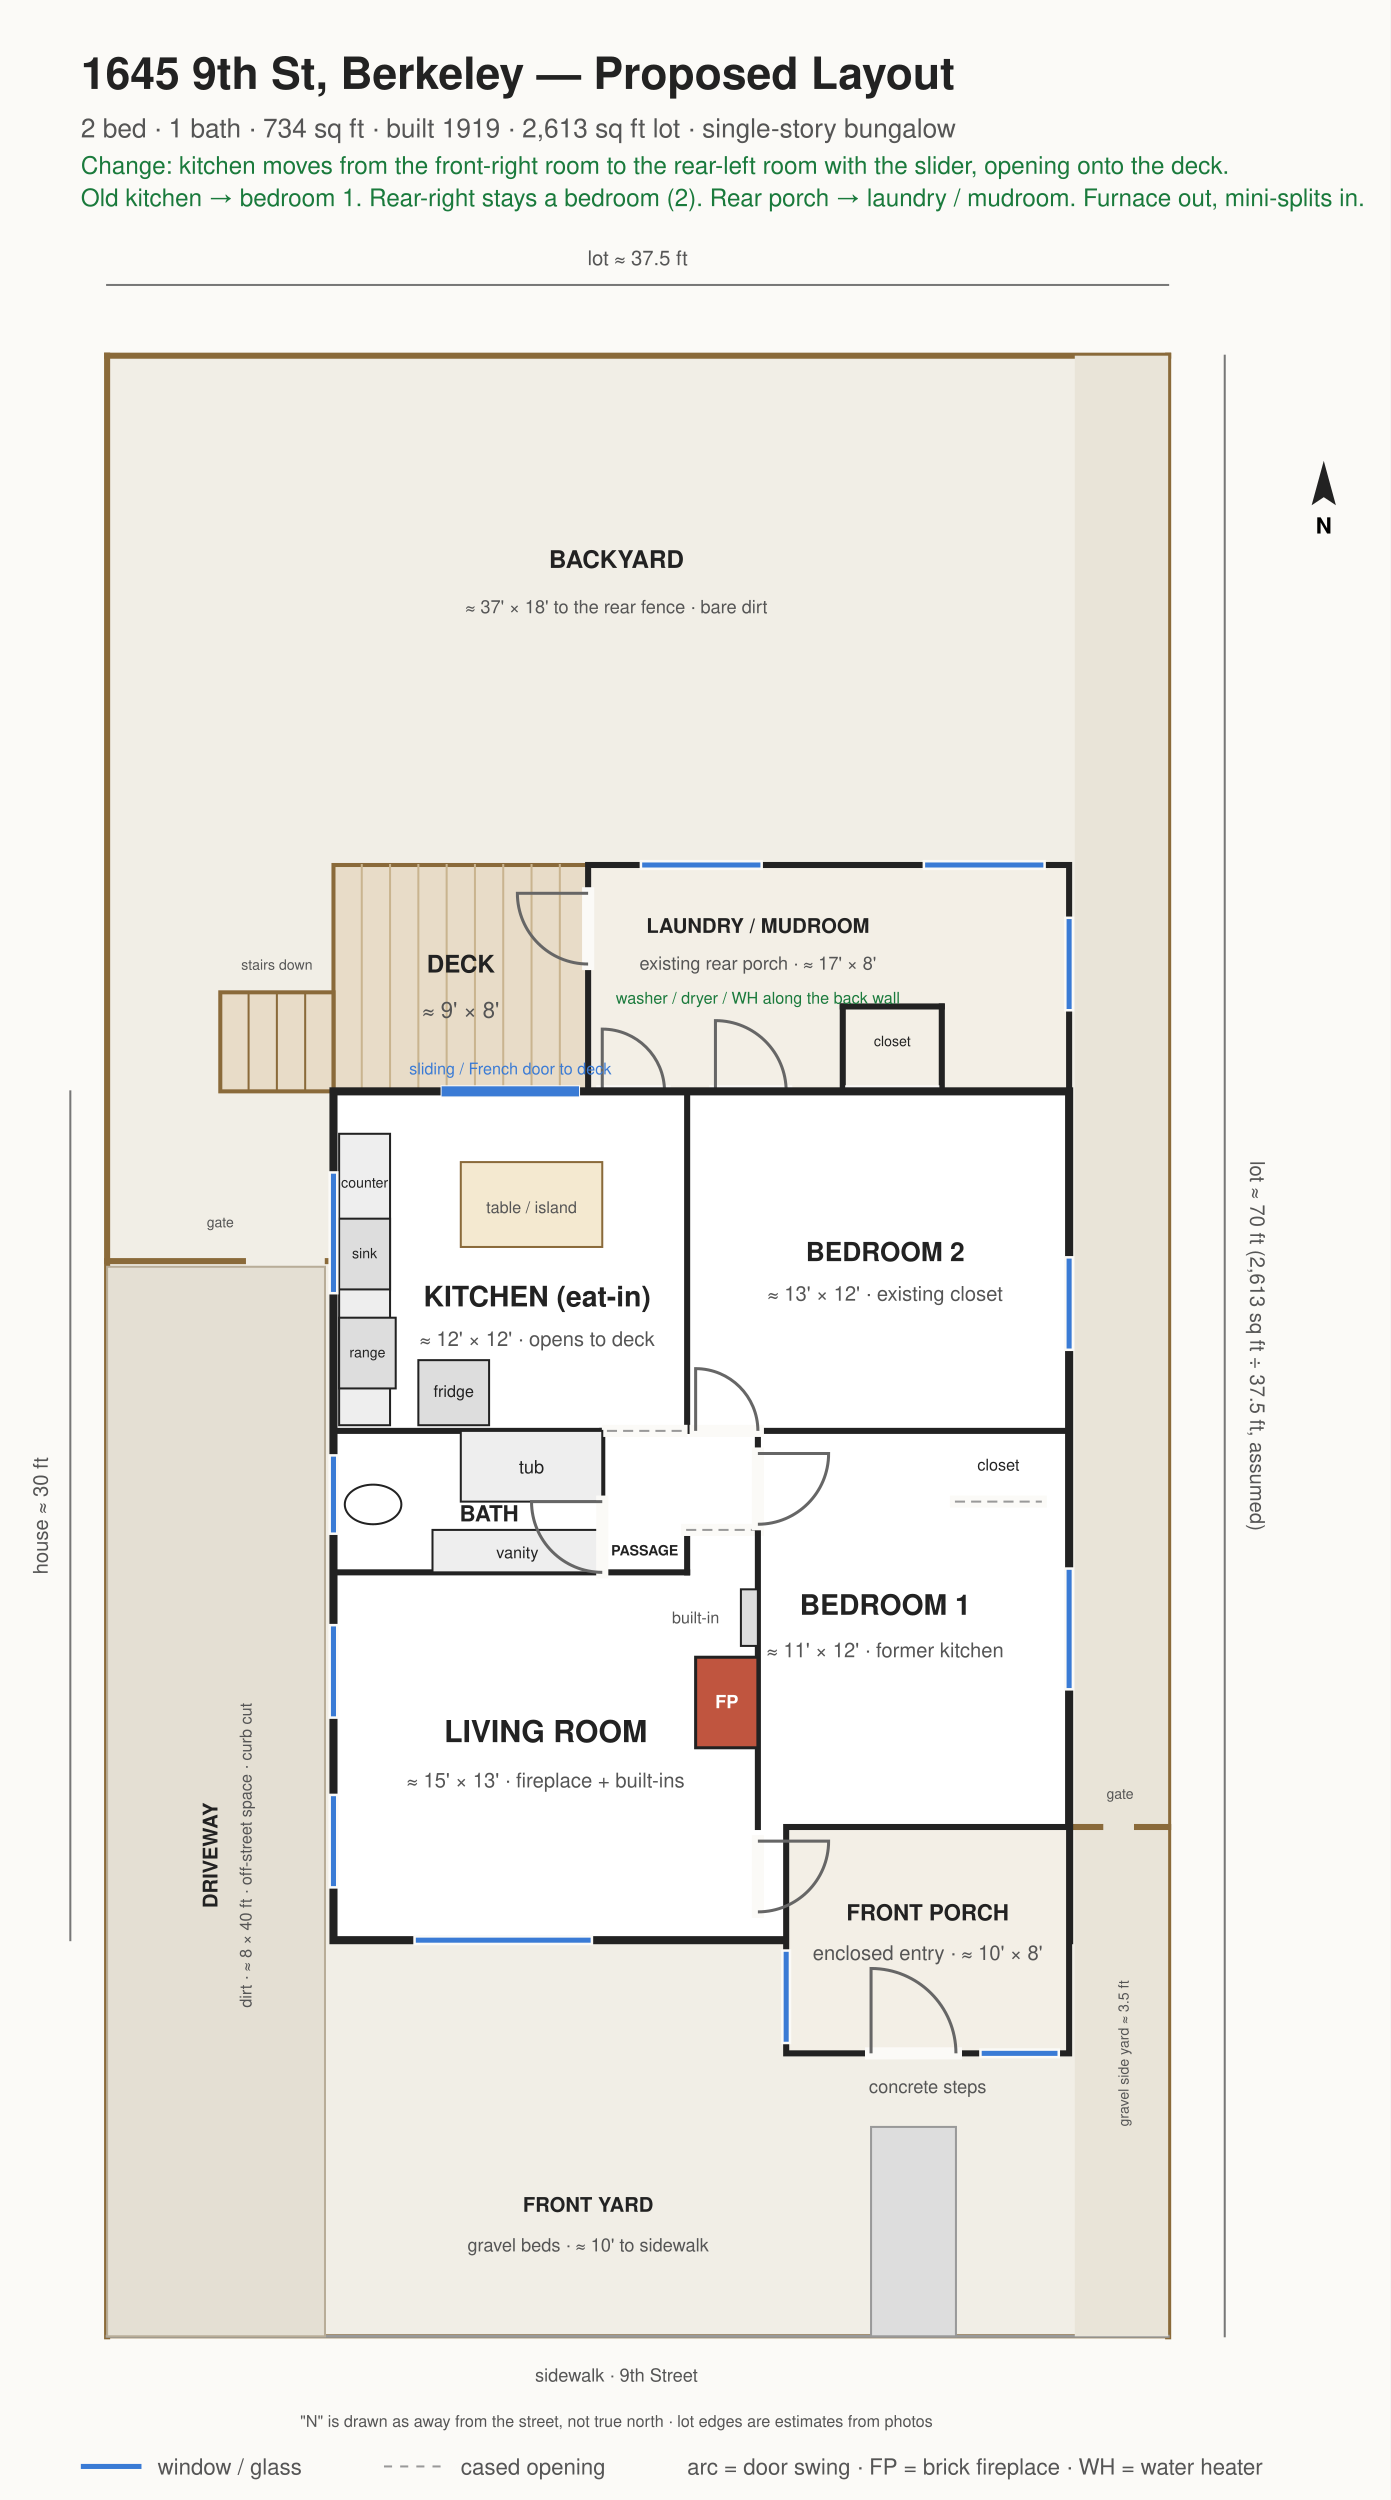
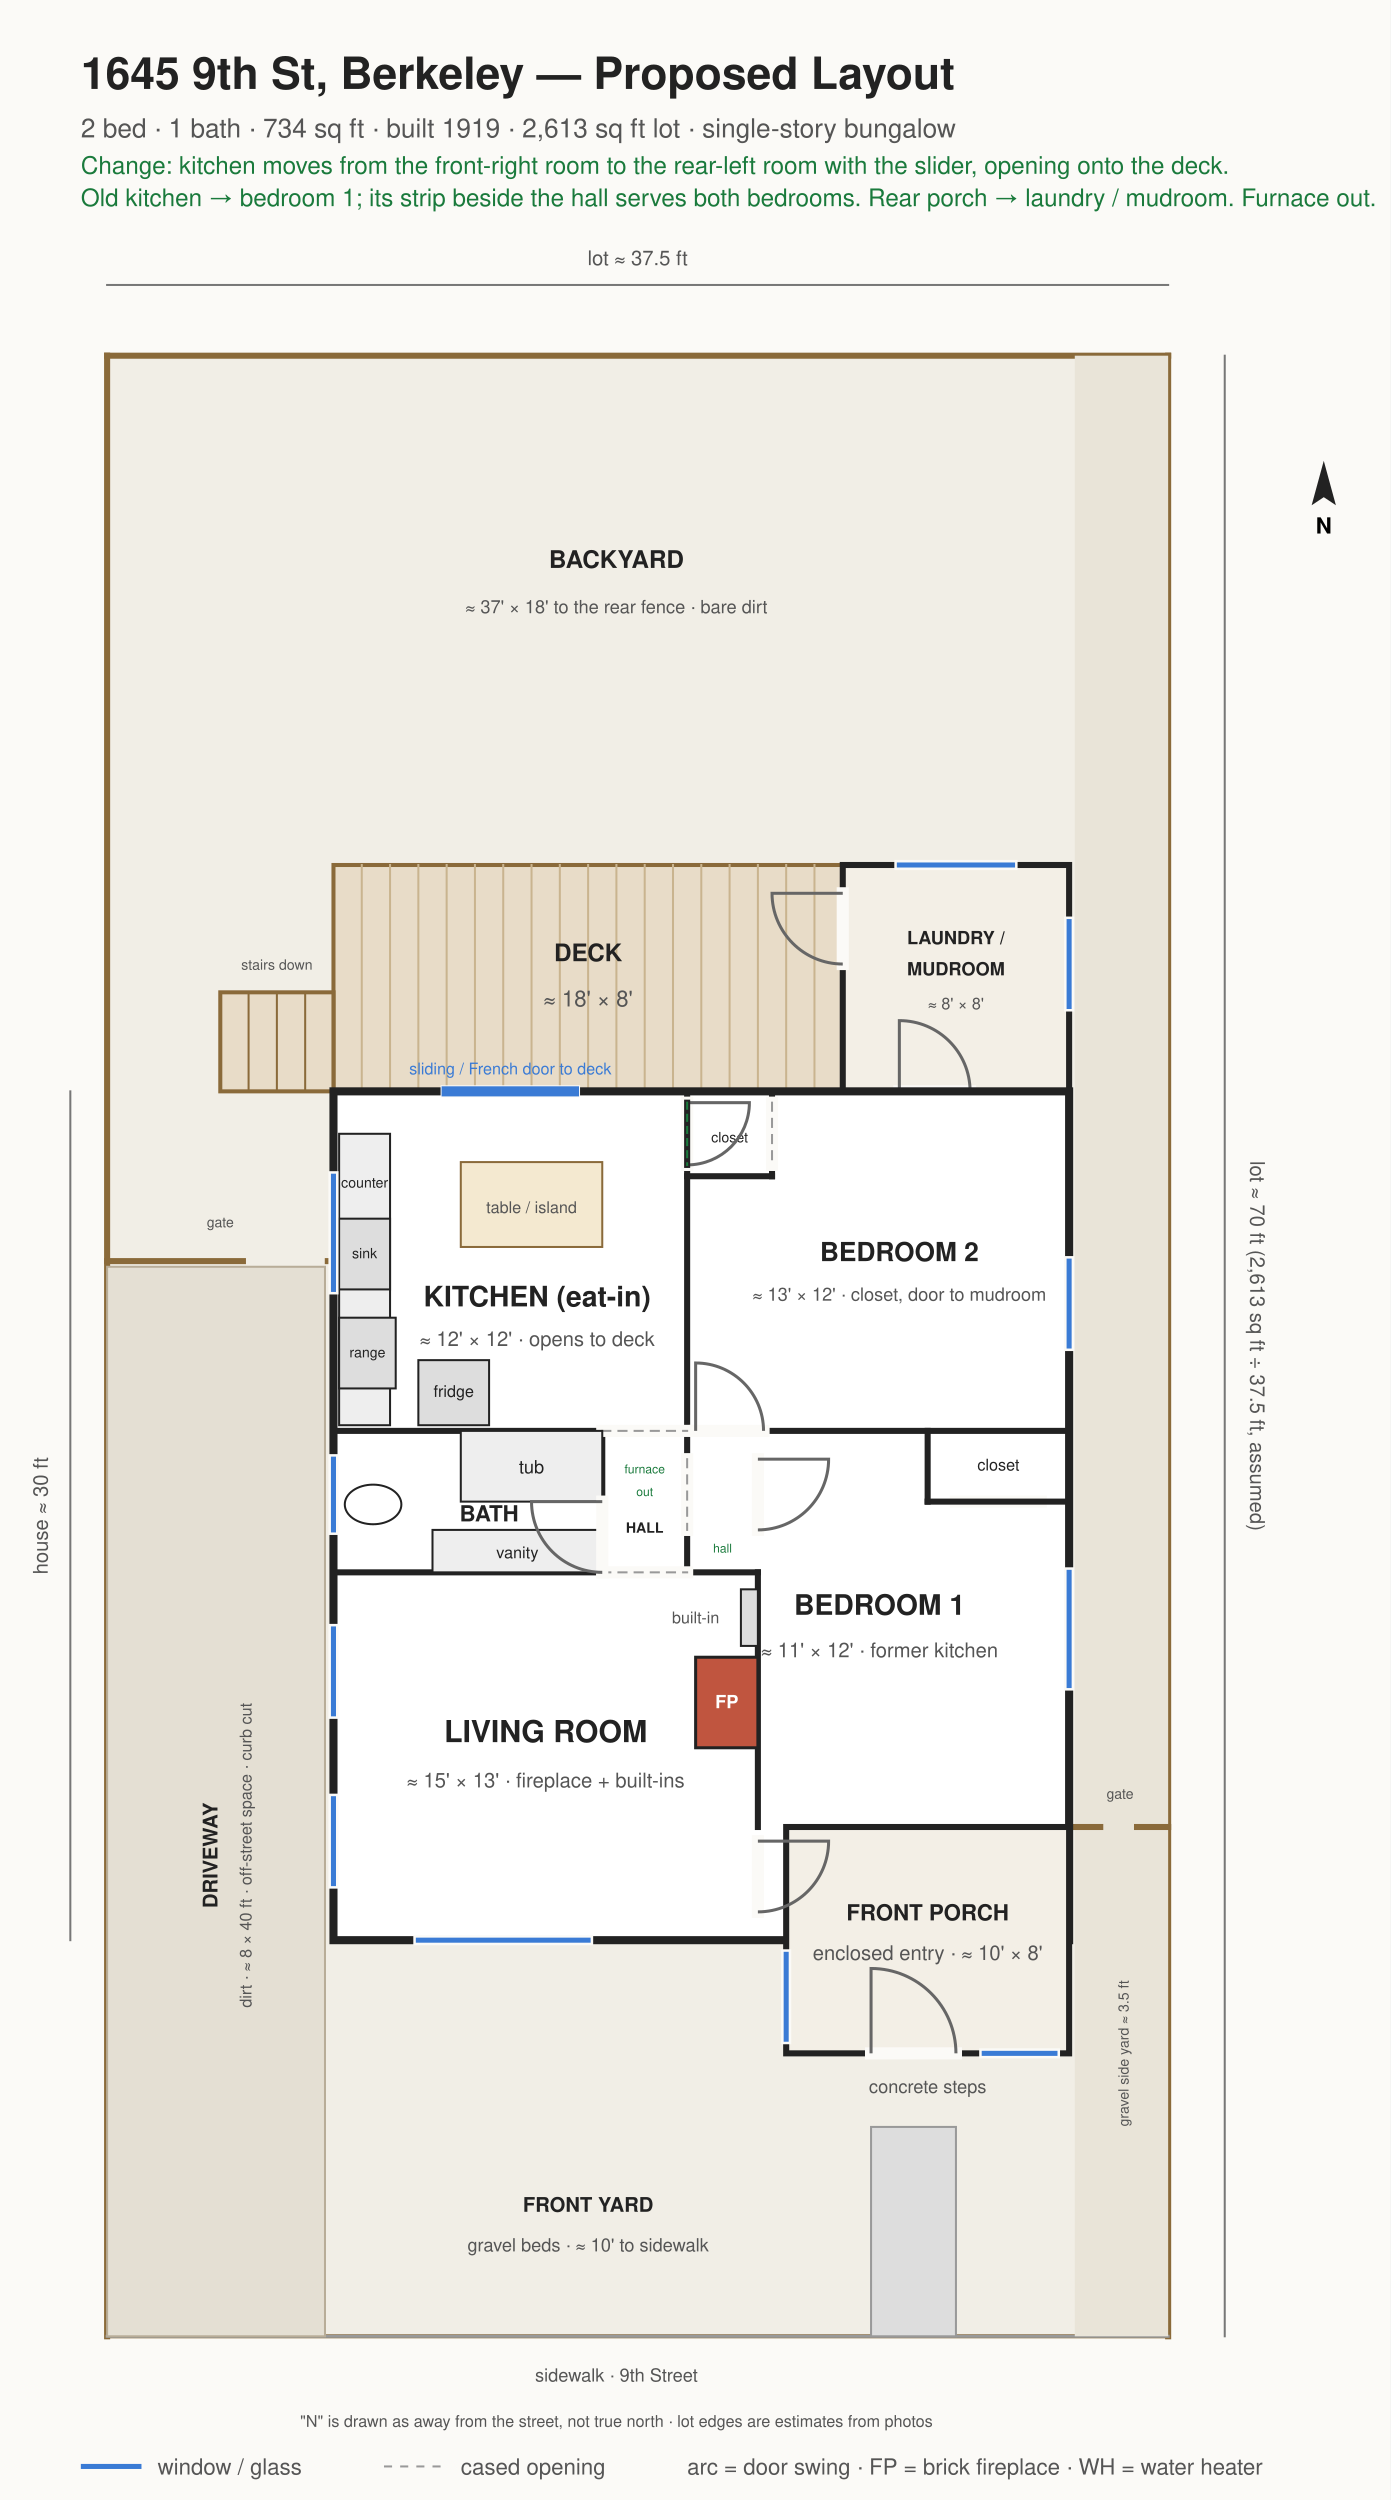
<svg xmlns="http://www.w3.org/2000/svg" width="688" height="1237" viewBox="0 0 688 1237" font-family="Helvetica, Arial, sans-serif">
  <rect width="688" height="1237" fill="#fbfaf7" />
  <text x="40" y="44" font-size="22" font-weight="bold" fill="#222">1645 9th St, Berkeley — Proposed Layout</text>
  <text x="40" y="68" font-size="13" fill="#555">2 bed · 1 bath · 734 sq ft · built 1919 · 2,613 sq ft lot · single-story bungalow</text>
  <text x="40" y="86" font-size="12" fill="#1a7a3c">Change: kitchen moves from the front-right room to the rear-left room with the slider, opening onto the deck.</text>
-   <text x="40" y="102" font-size="12" fill="#1a7a3c">Old kitchen → bedroom 1. Rear-right stays a bedroom (2). Rear porch → laundry / mudroom. Furnace out, mini-splits in.</text>
+   <text x="40" y="102" font-size="12" fill="#1a7a3c">Old kitchen → bedroom 1; its strip beside the hall serves both bedrooms. Rear porch → laundry / mudroom. Furnace out.</text>
  <rect x="53" y="176" width="525.0" height="980" fill="#f1eee6" stroke="#8a6a3a" stroke-width="2" />
  <line x1="53" y1="176" x2="578.0" y2="176" stroke="#8a6a3a" stroke-width="3" stroke-linecap="square" />
  <line x1="53" y1="176" x2="53" y2="1156" stroke="#8a6a3a" stroke-width="3" stroke-linecap="square" />
  <line x1="578.0" y1="176" x2="578.0" y2="1156" stroke="#8a6a3a" stroke-width="3" stroke-linecap="square" />
  <line x1="53" y1="1156" x2="578.0" y2="1156" stroke="#999" stroke-width="1.5" stroke-linecap="square" />
  <rect x="531.8" y="176" width="46.2" height="980" fill="#e9e4d8" stroke="none" stroke-width="0" />
  <line x1="529" y1="904" x2="544.4" y2="904" stroke="#8a6a3a" stroke-width="3" stroke-linecap="square" />
  <line x1="562.6" y1="904" x2="578.0" y2="904" stroke="#8a6a3a" stroke-width="3" stroke-linecap="square" />
  <text x="554.2" y="890" font-size="7" text-anchor="middle" fill="#555" font-weight="normal">gate</text>
  <text transform="translate(558.4,1016) rotate(-90)" font-size="7" text-anchor="middle" fill="#555">gravel side yard ≈ 3.5 ft</text>
  <line x1="53" y1="624" x2="120.2" y2="624" stroke="#8a6a3a" stroke-width="3" stroke-linecap="square" />
  <line x1="162.2" y1="624" x2="165" y2="624" stroke="#8a6a3a" stroke-width="3" stroke-linecap="square" />
  <text x="109" y="607.2" font-size="7" text-anchor="middle" fill="#555" font-weight="normal">gate</text>
  <text x="305" y="281.0" font-size="12" text-anchor="middle" fill="#222" font-weight="bold">BACKYARD</text>
  <text x="305" y="303.4" font-size="9" text-anchor="middle" fill="#555" font-weight="normal">≈ 37' × 18' to the rear fence · bare dirt</text>
  <rect x="53" y="626.8" width="107.8" height="529.2" fill="#e4dfd3" stroke="#b8ad98" stroke-width="1" />
  <text transform="translate(107.6,918) rotate(-90)" font-size="10" font-weight="bold" text-anchor="middle" fill="#222">DRIVEWAY</text>
  <text transform="translate(124.4,918) rotate(-90)" font-size="8" text-anchor="middle" fill="#555">dirt · ≈ 8 × 40 ft · off-street space · curb cut</text>
  <text x="291" y="1094.4" font-size="10" text-anchor="middle" fill="#222" font-weight="bold">FRONT YARD</text>
  <text x="291" y="1114" font-size="9" text-anchor="middle" fill="#555" font-weight="normal">gravel beds · ≈ 10' to sidewalk</text>
  <rect x="431" y="1052.4" width="42" height="103.6" fill="#ddd" stroke="#999" stroke-width="1" />
  <text x="305" y="1178.4" font-size="9" text-anchor="middle" fill="#555" font-weight="normal">sidewalk · 9th Street</text>
-   <rect x="165" y="428" width="126" height="112" fill="#e8dcc8" stroke="#8a6a3a" stroke-width="2" />
+   <rect x="165" y="428" width="252" height="112" fill="#e8dcc8" stroke="#8a6a3a" stroke-width="2" />
  <line x1="179" y1="428" x2="179" y2="540" stroke="#c9b48f" stroke-width="1" stroke-linecap="square" />
  <line x1="193" y1="428" x2="193" y2="540" stroke="#c9b48f" stroke-width="1" stroke-linecap="square" />
  <line x1="207" y1="428" x2="207" y2="540" stroke="#c9b48f" stroke-width="1" stroke-linecap="square" />
  <line x1="221" y1="428" x2="221" y2="540" stroke="#c9b48f" stroke-width="1" stroke-linecap="square" />
  <line x1="235" y1="428" x2="235" y2="540" stroke="#c9b48f" stroke-width="1" stroke-linecap="square" />
  <line x1="249" y1="428" x2="249" y2="540" stroke="#c9b48f" stroke-width="1" stroke-linecap="square" />
  <line x1="263" y1="428" x2="263" y2="540" stroke="#c9b48f" stroke-width="1" stroke-linecap="square" />
  <line x1="277" y1="428" x2="277" y2="540" stroke="#c9b48f" stroke-width="1" stroke-linecap="square" />
-   <text x="228.0" y="481.2" font-size="12" text-anchor="middle" fill="#222" font-weight="bold">DECK</text>
-   <text x="228.0" y="503.6" font-size="11" text-anchor="middle" fill="#555" font-weight="normal">≈ 9' × 8'</text>
+   <line x1="291" y1="428" x2="291" y2="540" stroke="#c9b48f" stroke-width="1" stroke-linecap="square" />
+   <line x1="305" y1="428" x2="305" y2="540" stroke="#c9b48f" stroke-width="1" stroke-linecap="square" />
+   <line x1="319" y1="428" x2="319" y2="540" stroke="#c9b48f" stroke-width="1" stroke-linecap="square" />
+   <line x1="333" y1="428" x2="333" y2="540" stroke="#c9b48f" stroke-width="1" stroke-linecap="square" />
+   <line x1="347" y1="428" x2="347" y2="540" stroke="#c9b48f" stroke-width="1" stroke-linecap="square" />
+   <line x1="361" y1="428" x2="361" y2="540" stroke="#c9b48f" stroke-width="1" stroke-linecap="square" />
+   <line x1="375" y1="428" x2="375" y2="540" stroke="#c9b48f" stroke-width="1" stroke-linecap="square" />
+   <line x1="389" y1="428" x2="389" y2="540" stroke="#c9b48f" stroke-width="1" stroke-linecap="square" />
+   <line x1="403" y1="428" x2="403" y2="540" stroke="#c9b48f" stroke-width="1" stroke-linecap="square" />
+   <text x="291" y="475.6" font-size="12" text-anchor="middle" fill="#222" font-weight="bold">DECK</text>
+   <text x="291" y="498" font-size="11" text-anchor="middle" fill="#555" font-weight="normal">≈ 18' × 8'</text>
  <rect x="109" y="491.0" width="56" height="49.0" fill="#e8dcc8" stroke="#8a6a3a" stroke-width="2" />
  <line x1="151" y1="491.0" x2="151" y2="540" stroke="#8a6a3a" stroke-width="1" stroke-linecap="square" />
  <line x1="137" y1="491.0" x2="137" y2="540" stroke="#8a6a3a" stroke-width="1" stroke-linecap="square" />
  <line x1="123" y1="491.0" x2="123" y2="540" stroke="#8a6a3a" stroke-width="1" stroke-linecap="square" />
  <text x="137" y="479.8" font-size="7" text-anchor="middle" fill="#555" font-weight="normal">stairs down</text>
-   <rect x="291" y="428" width="238" height="112" fill="#f3efe6" stroke="#222" stroke-width="3" />
-   <line x1="417" y1="498" x2="466.0" y2="498" stroke="#222" stroke-width="3" stroke-linecap="square" />
-   <line x1="417" y1="498" x2="417" y2="540" stroke="#222" stroke-width="3" stroke-linecap="square" />
-   <line x1="466.0" y1="498" x2="466.0" y2="540" stroke="#222" stroke-width="3" stroke-linecap="square" />
-   <line x1="421.2" y1="540" x2="461.8" y2="540" stroke="#fbfaf7" stroke-width="6" stroke-linecap="square" />
-   <line x1="421.2" y1="540" x2="461.8" y2="540" stroke="#999" stroke-width="1" stroke-linecap="square" stroke-dasharray="4,4" />
-   <text x="441.5" y="517.6" font-size="7" text-anchor="middle" fill="#222" font-weight="normal">closet</text>
-   <text x="375" y="461.6" font-size="10" text-anchor="middle" fill="#222" font-weight="bold">LAUNDRY / MUDROOM</text>
-   <text x="375" y="479.8" font-size="9" text-anchor="middle" fill="#555" font-weight="normal">existing rear porch · ≈ 17' × 8'</text>
-   <text x="375" y="496.6" font-size="8" text-anchor="middle" fill="#1a7a3c" font-weight="normal">washer / dryer / WH along the back wall</text>
-   <line x1="319" y1="428" x2="375" y2="428" stroke="#fbfaf7" stroke-width="5" stroke-linecap="square" />
-   <line x1="319" y1="428" x2="375" y2="428" stroke="#3a7bd5" stroke-width="2.5" stroke-linecap="square" />
-   <line x1="459" y1="428" x2="515" y2="428" stroke="#fbfaf7" stroke-width="5" stroke-linecap="square" />
-   <line x1="459" y1="428" x2="515" y2="428" stroke="#3a7bd5" stroke-width="2.5" stroke-linecap="square" />
+   <rect x="417" y="428" width="112" height="112" fill="#f3efe6" stroke="#222" stroke-width="3" />
+   <text x="473" y="467.2" font-size="9" text-anchor="middle" fill="#222" font-weight="bold">LAUNDRY /</text>
+   <text x="473" y="482.6" font-size="9" text-anchor="middle" fill="#222" font-weight="bold">MUDROOM</text>
+   <text x="473" y="499.4" font-size="8" text-anchor="middle" fill="#555" font-weight="normal">≈ 8' × 8'</text>
+   <line x1="445" y1="428" x2="501" y2="428" stroke="#fbfaf7" stroke-width="5" stroke-linecap="square" />
+   <line x1="445" y1="428" x2="501" y2="428" stroke="#3a7bd5" stroke-width="2.5" stroke-linecap="square" />
  <line x1="529" y1="456" x2="529" y2="498" stroke="#fbfaf7" stroke-width="5" stroke-linecap="square" />
  <line x1="529" y1="456" x2="529" y2="498" stroke="#3a7bd5" stroke-width="2.5" stroke-linecap="square" />
-   <line x1="291" y1="442" x2="291" y2="477.0" stroke="#fbfaf7" stroke-width="6" stroke-linecap="square" />
-   <path d="M291,442 L256.0,442 A35.0,35.0 0 0 0 291,477.0" fill="none" stroke="#666" stroke-width="1.5" />
-   <line x1="298.0" y1="540" x2="328.8" y2="540" stroke="#fbfaf7" stroke-width="6" stroke-linecap="square" />
-   <path d="M298.0,540 L298.0,509.2 A30.8,30.8 0 0 1 328.8,540" fill="none" stroke="#666" stroke-width="1.5" />
-   <line x1="354.0" y1="540" x2="389.0" y2="540" stroke="#fbfaf7" stroke-width="6" stroke-linecap="square" />
-   <path d="M354.0,540 L354.0,505.0 A35.0,35.0 0 0 1 389.0,540" fill="none" stroke="#666" stroke-width="1.5" />
+   <line x1="417" y1="442" x2="417" y2="477.0" stroke="#fbfaf7" stroke-width="6" stroke-linecap="square" />
+   <path d="M417,442 L382.0,442 A35.0,35.0 0 0 0 417,477.0" fill="none" stroke="#666" stroke-width="1.5" />
+   <line x1="445" y1="540" x2="480.0" y2="540" stroke="#fbfaf7" stroke-width="6" stroke-linecap="square" />
+   <path d="M445,540 L445,505.0 A35.0,35.0 0 0 1 480.0,540" fill="none" stroke="#666" stroke-width="1.5" />
  <rect x="165" y="540" width="364" height="420" fill="#fff" stroke="#222" stroke-width="4" />
  <rect x="389" y="904" width="140" height="112" fill="#f3efe6" stroke="#222" stroke-width="3" />
  <text x="459" y="950.2" font-size="11" text-anchor="middle" fill="#222" font-weight="bold">FRONT PORCH</text>
  <text x="459" y="969.8" font-size="10" text-anchor="middle" fill="#555" font-weight="normal">enclosed entry · ≈ 10' × 8'</text>
  <line x1="431" y1="1016" x2="473" y2="1016" stroke="#fbfaf7" stroke-width="6" stroke-linecap="square" />
  <path d="M431,1016 L431,974 A42,42 0 0 1 473,1016" fill="none" stroke="#666" stroke-width="1.5" />
  <line x1="389" y1="967.0" x2="389" y2="1009.0" stroke="#fbfaf7" stroke-width="5" stroke-linecap="square" />
  <line x1="389" y1="967.0" x2="389" y2="1009.0" stroke="#3a7bd5" stroke-width="2.5" stroke-linecap="square" />
  <line x1="487" y1="1016" x2="522.0" y2="1016" stroke="#fbfaf7" stroke-width="5" stroke-linecap="square" />
  <line x1="487" y1="1016" x2="522.0" y2="1016" stroke="#3a7bd5" stroke-width="2.5" stroke-linecap="square" />
  <text x="459" y="1035.6" font-size="9" text-anchor="middle" fill="#555" font-weight="normal">concrete steps</text>
  <line x1="340.0" y1="540" x2="340.0" y2="708" stroke="#222" stroke-width="3" stroke-linecap="square" />
  <line x1="340.0" y1="708" x2="529" y2="708" stroke="#222" stroke-width="3" stroke-linecap="square" />
-   <line x1="165" y1="708" x2="300.8" y2="708" stroke="#222" stroke-width="3" stroke-linecap="square" />
+   <line x1="165" y1="708" x2="298.0" y2="708" stroke="#222" stroke-width="3" stroke-linecap="square" />
  <line x1="298.0" y1="708" x2="298.0" y2="778" stroke="#222" stroke-width="3" stroke-linecap="square" />
-   <line x1="165" y1="778" x2="340.0" y2="778" stroke="#222" stroke-width="3" stroke-linecap="square" />
-   <line x1="340.0" y1="757.0" x2="340.0" y2="778" stroke="#222" stroke-width="3" stroke-linecap="square" />
-   <line x1="340.0" y1="757.0" x2="375" y2="757.0" stroke="#fbfaf7" stroke-width="6" stroke-linecap="square" />
-   <line x1="340.0" y1="757.0" x2="375" y2="757.0" stroke="#999" stroke-width="1" stroke-linecap="square" stroke-dasharray="4,4" />
-   <line x1="375" y1="708" x2="375" y2="904" stroke="#222" stroke-width="3" stroke-linecap="square" />
-   <line x1="300.8" y1="708" x2="337.2" y2="708" stroke="#fbfaf7" stroke-width="6" stroke-linecap="square" />
-   <line x1="300.8" y1="708" x2="337.2" y2="708" stroke="#999" stroke-width="1" stroke-linecap="square" stroke-dasharray="4,4" />
-   <line x1="344.2" y1="708" x2="375.0" y2="708" stroke="#fbfaf7" stroke-width="6" stroke-linecap="square" />
-   <path d="M344.2,708 L344.2,677.2 A30.8,30.8 0 0 1 375.0,708" fill="none" stroke="#666" stroke-width="1.5" />
-   <line x1="375" y1="719.2" x2="375" y2="754.2" stroke="#fbfaf7" stroke-width="6" stroke-linecap="square" />
-   <path d="M375,719.2 L410.0,719.2 A35.0,35.0 0 0 1 375,754.2" fill="none" stroke="#666" stroke-width="1.5" />
+   <line x1="340.0" y1="708" x2="340.0" y2="778" stroke="#222" stroke-width="3" stroke-linecap="square" />
+   <line x1="165" y1="778" x2="298.0" y2="778" stroke="#222" stroke-width="3" stroke-linecap="square" />
+   <line x1="340.0" y1="778" x2="375" y2="778" stroke="#222" stroke-width="3" stroke-linecap="square" />
+   <line x1="298.0" y1="778" x2="340.0" y2="778" stroke="#fbfaf7" stroke-width="6" stroke-linecap="square" />
+   <line x1="298.0" y1="778" x2="340.0" y2="778" stroke="#999" stroke-width="1" stroke-linecap="square" stroke-dasharray="4,4" />
+   <line x1="298.0" y1="708" x2="340.0" y2="708" stroke="#fbfaf7" stroke-width="6" stroke-linecap="square" />
+   <line x1="298.0" y1="708" x2="340.0" y2="708" stroke="#999" stroke-width="1" stroke-linecap="square" stroke-dasharray="4,4" />
+   <line x1="375" y1="778" x2="375" y2="904" stroke="#222" stroke-width="3" stroke-linecap="square" />
+   <line x1="340.0" y1="582" x2="382.0" y2="582" stroke="#222" stroke-width="3" stroke-linecap="square" />
+   <line x1="382.0" y1="540" x2="382.0" y2="582" stroke="#222" stroke-width="3" stroke-linecap="square" />
+   <text x="361" y="565.2" font-size="7" text-anchor="middle" fill="#222" font-weight="normal">closet</text>
+   <line x1="340.0" y1="545.6" x2="340.0" y2="576.4" stroke="#fbfaf7" stroke-width="6" stroke-linecap="square" />
+   <path d="M340.0,545.6 L370.8,545.6 A30.8,30.8 0 0 1 340.0,576.4" fill="none" stroke="#666" stroke-width="1.5" />
+   <line x1="382.0" y1="545.6" x2="382.0" y2="576.4" stroke="#fbfaf7" stroke-width="6" stroke-linecap="square" />
+   <line x1="382.0" y1="545.6" x2="382.0" y2="576.4" stroke="#999" stroke-width="1" stroke-linecap="square" stroke-dasharray="4,4" />
  <rect x="344.2" y="820" width="30.8" height="44.8" fill="#c0553f" stroke="#222" stroke-width="1.5" />
  <text x="359.6" y="845.2" font-size="9" text-anchor="middle" fill="#fff" font-weight="bold">FP</text>
  <rect x="366.6" y="786.4" width="8.4" height="28.0" fill="#ddd" stroke="#222" stroke-width="1" />
  <text x="344.2" y="803.2" font-size="8" text-anchor="middle" fill="#555" font-weight="normal">built-in</text>
  <rect x="228.0" y="708" width="70.0" height="35.0" fill="#eee" stroke="#222" stroke-width="1" />
  <text x="263" y="729.0" font-size="9" text-anchor="middle" fill="#222" font-weight="normal">tub</text>
  <rect x="214.0" y="757.0" width="84.0" height="21.0" fill="#eee" stroke="#222" stroke-width="1" />
  <text x="256.0" y="771.0" font-size="8" text-anchor="middle" fill="#222" font-weight="normal">vanity</text>
  <ellipse cx="184.6" cy="744.4" rx="14" ry="9.8" fill="#fff" stroke="#222" stroke-width="1" />
  <text x="242.0" y="752.8" font-size="11" text-anchor="middle" fill="#222" font-weight="bold">BATH</text>
-   <text x="319" y="769.6" font-size="7" text-anchor="middle" fill="#222" font-weight="bold">PASSAGE</text>
+   <line x1="298.0" y1="743.0" x2="298.0" y2="778.0" stroke="#fbfaf7" stroke-width="6" stroke-linecap="square" />
+   <path d="M298.0,743.0 L263.0,743.0 A35.0,35.0 0 0 0 298.0,778.0" fill="none" stroke="#666" stroke-width="1.5" />
+   <text x="319" y="758.4" font-size="7" text-anchor="middle" fill="#222" font-weight="bold">HALL</text>
+   <text x="319" y="729.0" font-size="6" text-anchor="middle" fill="#1a7a3c" font-weight="normal">furnace</text>
+   <text x="319" y="740.2" font-size="6" text-anchor="middle" fill="#1a7a3c" font-weight="normal">out</text>
+   <line x1="340.0" y1="722" x2="340.0" y2="757.0" stroke="#fbfaf7" stroke-width="6" stroke-linecap="square" />
+   <line x1="340.0" y1="722" x2="340.0" y2="757.0" stroke="#999" stroke-width="1" stroke-linecap="square" stroke-dasharray="4,4" />
+   <line x1="344.2" y1="708" x2="377.8" y2="708" stroke="#fbfaf7" stroke-width="6" stroke-linecap="square" />
+   <path d="M344.2,708 L344.2,674.4 A33.6,33.6 0 0 1 377.8,708" fill="none" stroke="#666" stroke-width="1.5" />
+   <line x1="375" y1="722" x2="375" y2="757.0" stroke="#fbfaf7" stroke-width="6" stroke-linecap="square" />
+   <path d="M375,722 L410.0,722 A35.0,35.0 0 0 1 375,757.0" fill="none" stroke="#666" stroke-width="1.5" />
+   <text x="357.5" y="768.2" font-size="6" text-anchor="middle" fill="#1a7a3c" font-weight="normal">hall</text>
  <line x1="221" y1="540" x2="284.0" y2="540" stroke="#fbfaf7" stroke-width="6" stroke-linecap="square" />
  <line x1="221" y1="540" x2="284.0" y2="540" stroke="#3a7bd5" stroke-width="5" stroke-linecap="square" />
  <text x="252.5" y="531.6" font-size="8" text-anchor="middle" fill="#3a7bd5" font-weight="normal">sliding / French door to deck</text>
+   <line x1="340.0" y1="545.6" x2="340.0" y2="576.4" stroke="#222" stroke-width="3" stroke-linecap="square" />
+   <line x1="340.0" y1="545.6" x2="340.0" y2="576.4" stroke="#1a7a3c" stroke-width="1" stroke-linecap="square" stroke-dasharray="3,3" />
  <rect x="167.8" y="561.0" width="25.2" height="144.2" fill="#eee" stroke="#222" stroke-width="1" />
  <text x="180.4" y="587.6" font-size="7" text-anchor="middle" fill="#222" font-weight="normal">counter</text>
  <rect x="167.8" y="603.0" width="25.2" height="35.0" fill="#ddd" stroke="#222" stroke-width="1" />
  <text x="180.4" y="622.6" font-size="7" text-anchor="middle" fill="#222" font-weight="normal">sink</text>
  <rect x="167.8" y="652" width="28.0" height="35.0" fill="#ddd" stroke="#222" stroke-width="1" />
  <text x="181.8" y="671.6" font-size="7" text-anchor="middle" fill="#222" font-weight="normal">range</text>
  <rect x="207" y="673.0" width="35.0" height="32.2" fill="#ddd" stroke="#222" stroke-width="1" />
  <text x="224.5" y="691.2" font-size="8" text-anchor="middle" fill="#222" font-weight="normal">fridge</text>
  <rect x="228.0" y="575.0" width="70.0" height="42.0" fill="#f4e9d0" stroke="#8a6a3a" stroke-width="1" />
  <text x="263" y="600.2" font-size="8" text-anchor="middle" fill="#555" font-weight="normal">table / island</text>
  <text x="265.8" y="646.4" font-size="14" text-anchor="middle" fill="#222" font-weight="bold">KITCHEN (eat-in)</text>
  <text x="265.8" y="666" font-size="10" text-anchor="middle" fill="#555" font-weight="normal">≈ 12' × 12' · opens to deck</text>
-   <text x="438.0" y="624" font-size="13" text-anchor="middle" fill="#222" font-weight="bold">BEDROOM 2</text>
-   <text x="438.0" y="643.6" font-size="10" text-anchor="middle" fill="#555" font-weight="normal">≈ 13' × 12' · existing closet</text>
-   <line x1="298.0" y1="743.0" x2="298.0" y2="778.0" stroke="#fbfaf7" stroke-width="6" stroke-linecap="square" />
-   <path d="M298.0,743.0 L263.0,743.0 A35.0,35.0 0 0 0 298.0,778.0" fill="none" stroke="#666" stroke-width="1.5" />
+   <text x="445" y="624" font-size="13" text-anchor="middle" fill="#222" font-weight="bold">BEDROOM 2</text>
+   <text x="445" y="643.6" font-size="9" text-anchor="middle" fill="#555" font-weight="normal">≈ 13' × 12' · closet, door to mudroom</text>
+   <text x="435.2" y="799.0" font-size="14" text-anchor="middle" fill="#222" font-weight="bold">BEDROOM 1</text>
+   <text x="435.2" y="820" font-size="10" text-anchor="middle" fill="#555" font-weight="normal">≈ 11' × 12' · former kitchen</text>
+   <text x="494.0" y="727.6" font-size="8" text-anchor="middle" fill="#222" font-weight="normal">closet</text>
  <line x1="473" y1="743.0" x2="515" y2="743.0" stroke="#fbfaf7" stroke-width="6" stroke-linecap="square" />
  <line x1="473" y1="743.0" x2="515" y2="743.0" stroke="#999" stroke-width="1" stroke-linecap="square" stroke-dasharray="4,4" />
  <line x1="375" y1="911.0" x2="375" y2="946.0" stroke="#fbfaf7" stroke-width="6" stroke-linecap="square" />
  <path d="M375,911.0 L410.0,911.0 A35.0,35.0 0 0 1 375,946.0" fill="none" stroke="#666" stroke-width="1.5" />
+   <line x1="459" y1="708" x2="459" y2="743.0" stroke="#222" stroke-width="3" stroke-linecap="square" />
+   <line x1="459" y1="743.0" x2="529" y2="743.0" stroke="#222" stroke-width="3" stroke-linecap="square" />
  <line x1="165" y1="582" x2="165" y2="638" stroke="#fbfaf7" stroke-width="5" stroke-linecap="square" />
  <line x1="165" y1="582" x2="165" y2="638" stroke="#3a7bd5" stroke-width="2.5" stroke-linecap="square" />
  <line x1="165" y1="722" x2="165" y2="757.0" stroke="#fbfaf7" stroke-width="5" stroke-linecap="square" />
  <line x1="165" y1="722" x2="165" y2="757.0" stroke="#3a7bd5" stroke-width="2.5" stroke-linecap="square" />
  <line x1="165" y1="806" x2="165" y2="848" stroke="#fbfaf7" stroke-width="5" stroke-linecap="square" />
  <line x1="165" y1="806" x2="165" y2="848" stroke="#3a7bd5" stroke-width="2.5" stroke-linecap="square" />
  <line x1="165" y1="890" x2="165" y2="932" stroke="#fbfaf7" stroke-width="5" stroke-linecap="square" />
  <line x1="165" y1="890" x2="165" y2="932" stroke="#3a7bd5" stroke-width="2.5" stroke-linecap="square" />
  <line x1="207" y1="960" x2="291" y2="960" stroke="#fbfaf7" stroke-width="5" stroke-linecap="square" />
  <line x1="207" y1="960" x2="291" y2="960" stroke="#3a7bd5" stroke-width="2.5" stroke-linecap="square" />
  <line x1="529" y1="778" x2="529" y2="834" stroke="#fbfaf7" stroke-width="5" stroke-linecap="square" />
  <line x1="529" y1="778" x2="529" y2="834" stroke="#3a7bd5" stroke-width="2.5" stroke-linecap="square" />
  <line x1="529" y1="624" x2="529" y2="666" stroke="#fbfaf7" stroke-width="5" stroke-linecap="square" />
  <line x1="529" y1="624" x2="529" y2="666" stroke="#3a7bd5" stroke-width="2.5" stroke-linecap="square" />
-   <text x="438.0" y="799.0" font-size="14" text-anchor="middle" fill="#222" font-weight="bold">BEDROOM 1</text>
-   <text x="438.0" y="820" font-size="10" text-anchor="middle" fill="#555" font-weight="normal">≈ 11' × 12' · former kitchen</text>
-   <text x="494.0" y="727.6" font-size="8" text-anchor="middle" fill="#222" font-weight="normal">closet</text>
  <text x="270.0" y="862" font-size="15" text-anchor="middle" fill="#222" font-weight="bold">LIVING ROOM</text>
  <text x="270.0" y="884.4" font-size="10" text-anchor="middle" fill="#555" font-weight="normal">≈ 15' × 13' · fireplace + built-ins</text>
  <line x1="34.8" y1="540" x2="34.8" y2="960" stroke="#777" stroke-width="1" stroke-linecap="square" />
  <text transform="translate(23.6,750) rotate(-90)" font-size="10" text-anchor="middle" fill="#555">house ≈ 30 ft</text>
  <line x1="606.0" y1="176" x2="606.0" y2="1156" stroke="#777" stroke-width="1" stroke-linecap="square" />
  <text transform="translate(618.6,666) rotate(90)" font-size="10" text-anchor="middle" fill="#555">lot ≈ 70 ft (2,613 sq ft ÷ 37.5 ft, assumed)</text>
  <line x1="53" y1="141.0" x2="578.0" y2="141.0" stroke="#777" stroke-width="1" stroke-linecap="square" />
  <text x="315.5" y="131.2" font-size="10" text-anchor="middle" fill="#555" font-weight="normal">lot ≈ 37.5 ft</text>
  <g transform="translate(655,246)">
    <polygon points="0,-18 6,4 0,0 -6,4" fill="#222" />
    <text x="0" y="18" font-size="11" text-anchor="middle" font-weight="bold">N</text>
  </g>
  <text x="305" y="1200.8" font-size="8" text-anchor="middle" fill="#555" font-weight="normal">"N" is drawn as away from the street, not true north · lot edges are estimates from photos</text>
  <line x1="40" y1="1220.4" x2="70" y2="1220.4" stroke="#3a7bd5" stroke-width="2.5" />
  <text x="78" y="1224.4" font-size="11" fill="#555">window / glass</text>
  <line x1="190" y1="1220.4" x2="220" y2="1220.4" stroke="#999" stroke-width="1" stroke-dasharray="4,4" />
  <text x="228" y="1224.4" font-size="11" fill="#555">cased opening</text>
  <text x="340" y="1224.4" font-size="11" fill="#555">arc = door swing · FP = brick fireplace · WH = water heater</text>
</svg>
